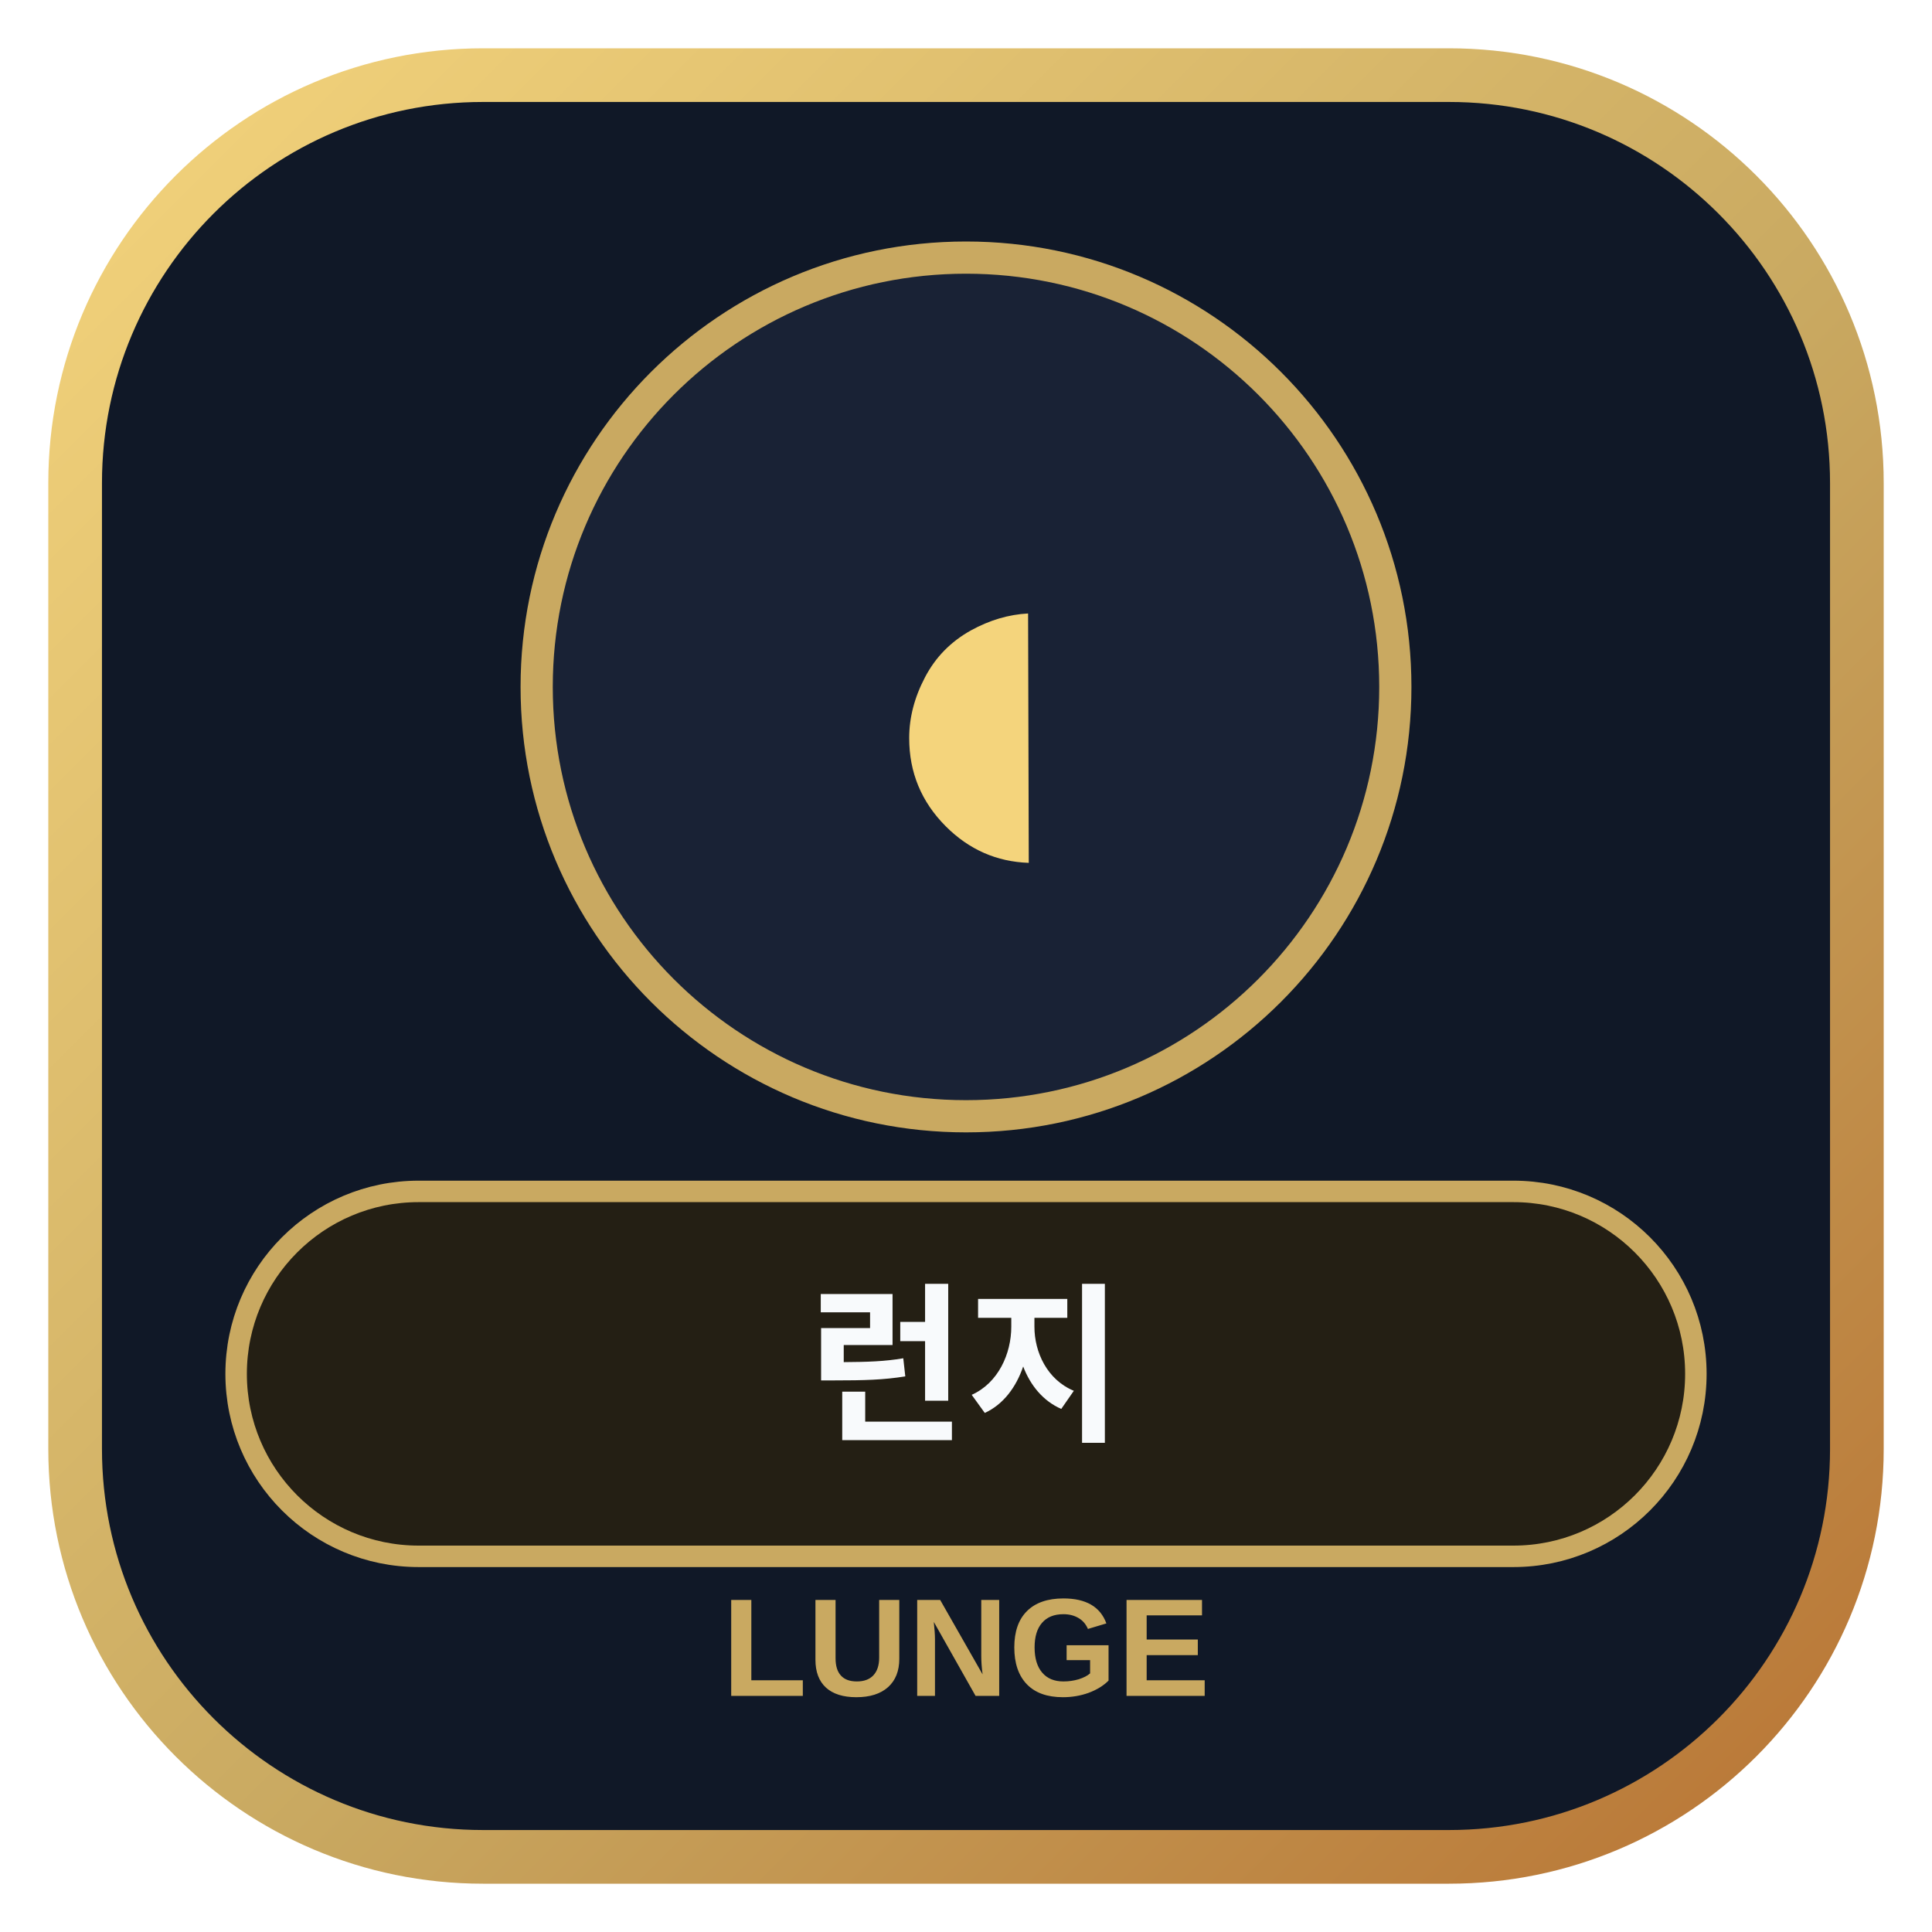
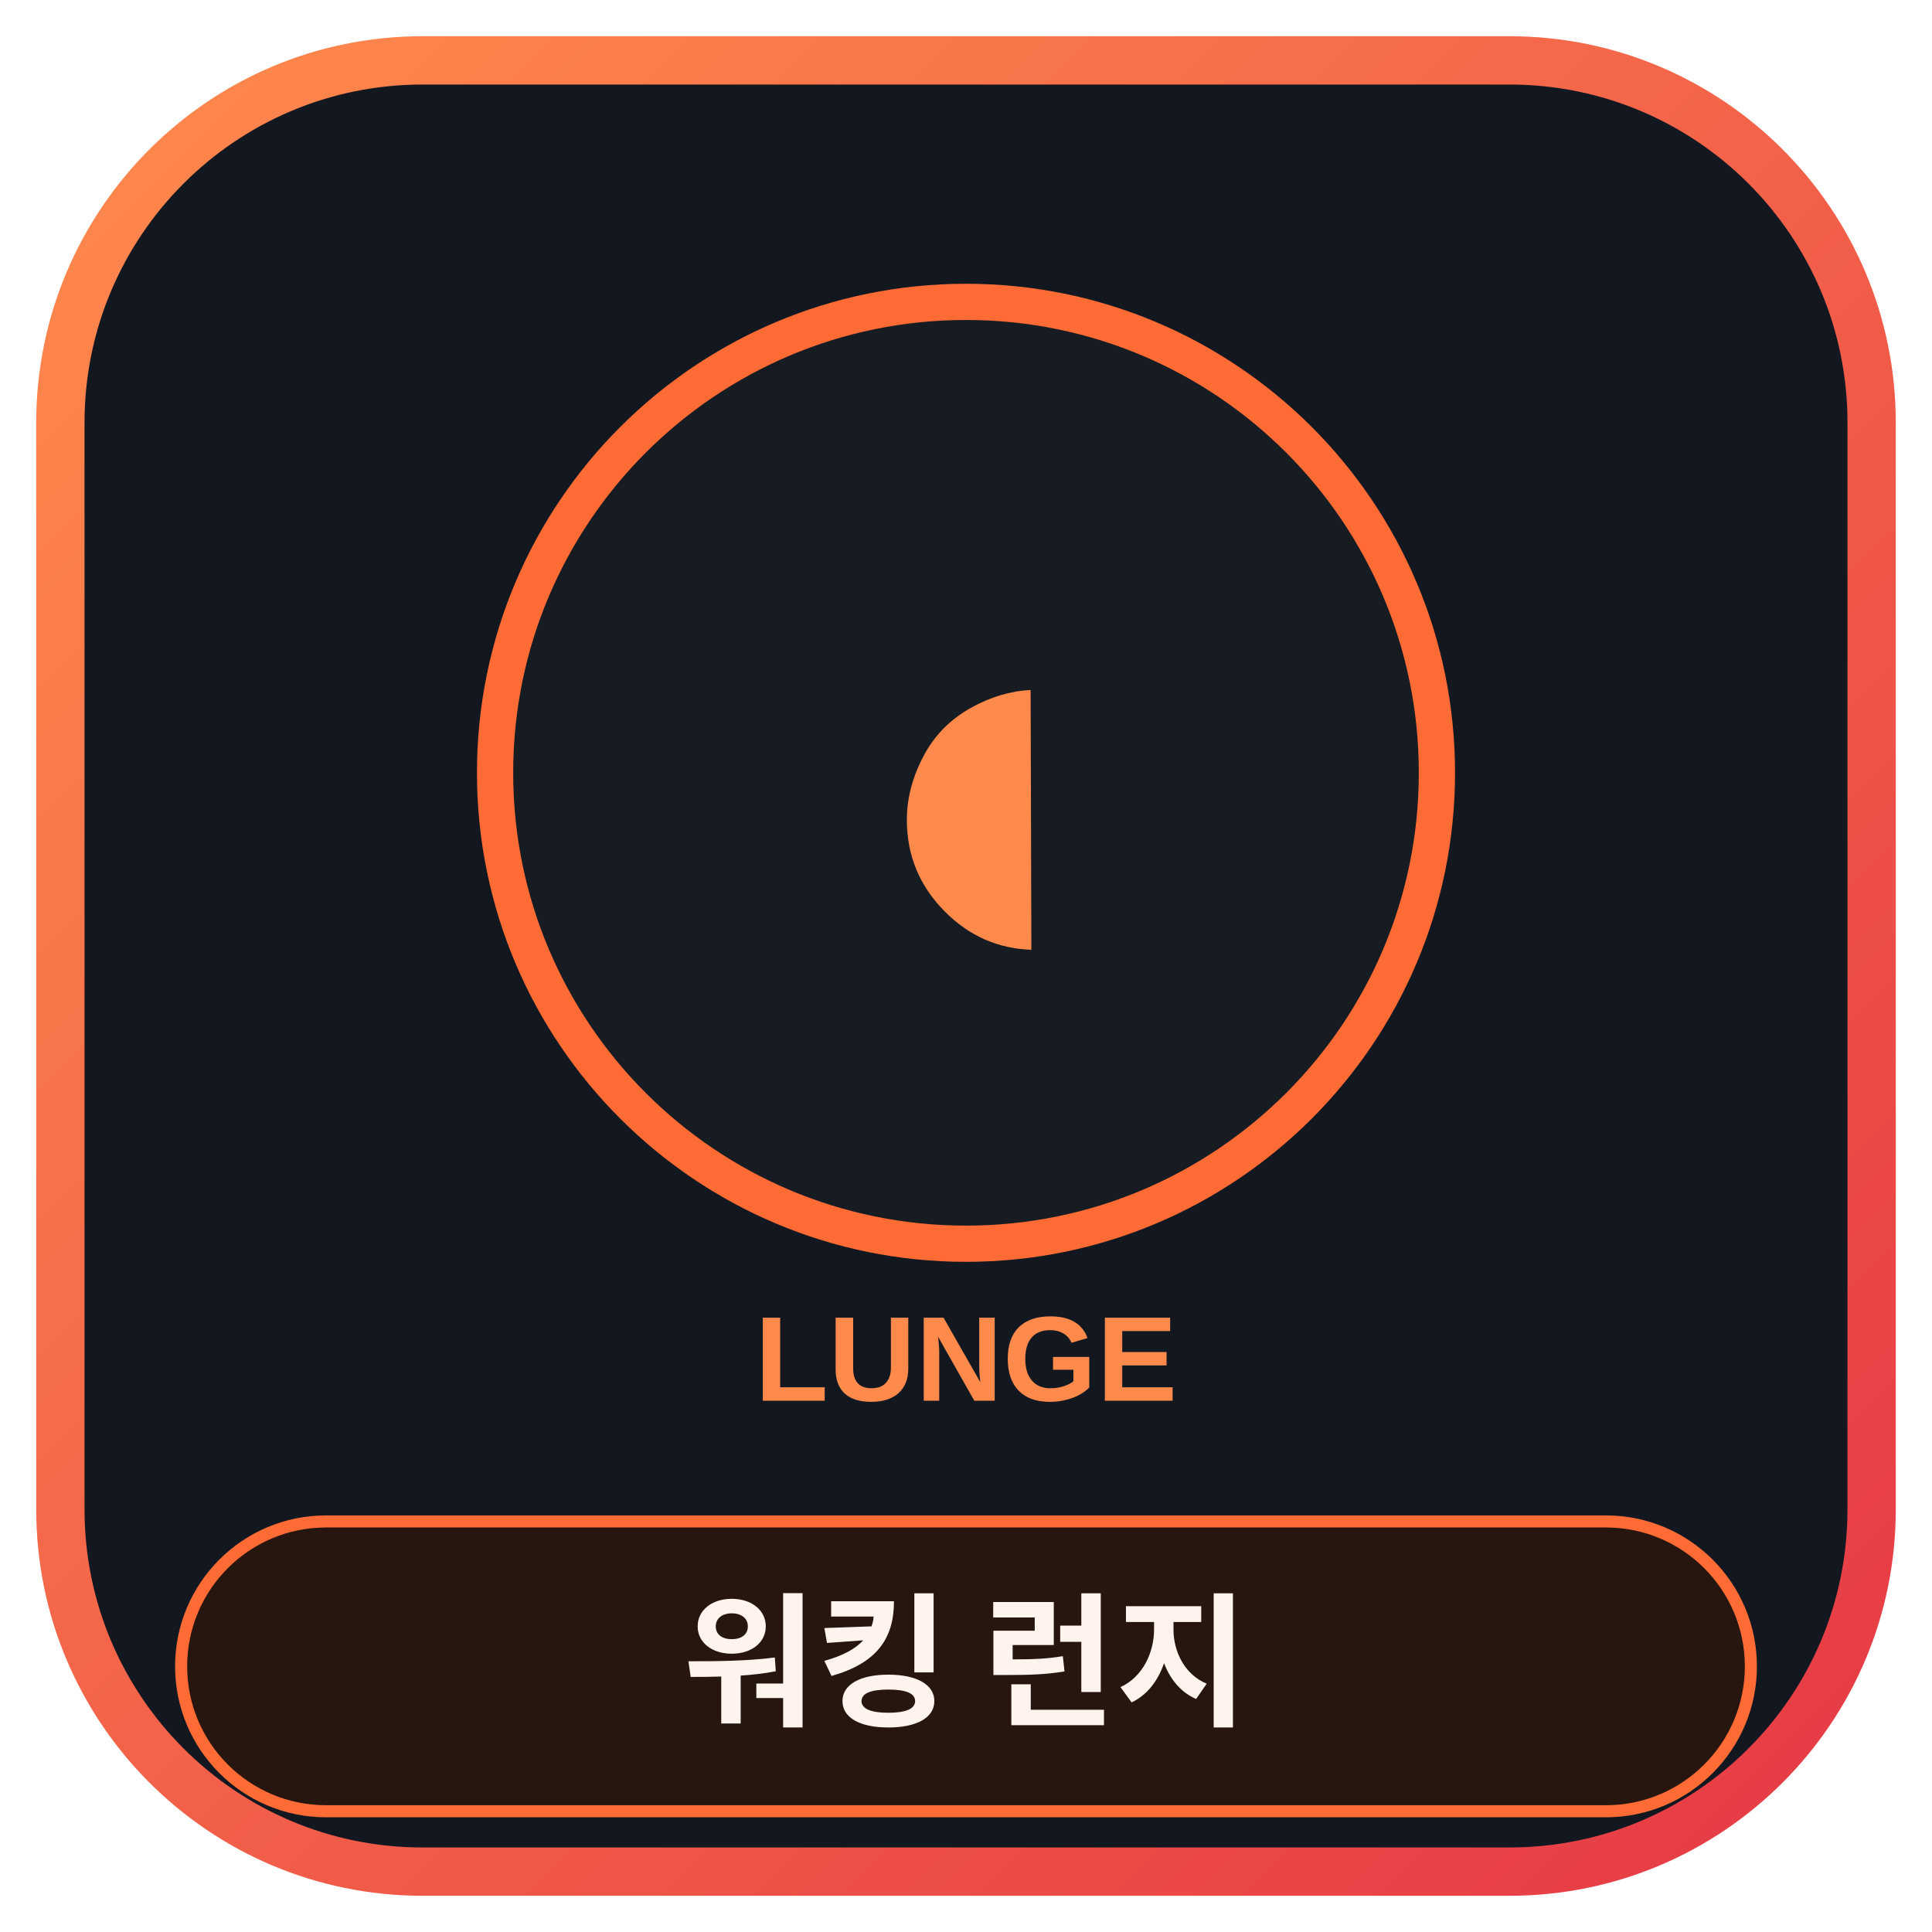
- <svg xmlns="http://www.w3.org/2000/svg" viewBox="0 0 180 180" role="img" aria-label="런지">
+ <svg xmlns="http://www.w3.org/2000/svg" viewBox="0 0 160 160" role="img" aria-label="워킹 런지">
  <defs>
-     <linearGradient id="gold" x1="0" x2="1" y1="0" y2="1">
-       <stop offset="0" stop-color="#F4D47C" />
-       <stop offset=".55" stop-color="#C9A961" />
-       <stop offset="1" stop-color="#B87333" />
+     <linearGradient id="g" x1="0" y1="0" x2="1" y2="1">
+       <stop stop-color="#FF8A4C" />
+       <stop offset="1" stop-color="#E63946" />
    </linearGradient>
  </defs>
-   <rect x="7" y="7" width="166" height="166" rx="38" fill="#101827" stroke="url(#gold)" stroke-width="5" />
-   <circle cx="90" cy="64" r="40" fill="#192235" stroke="#C9A961" stroke-width="3" />
-   <text x="90" y="84" text-anchor="middle" fill="#F4D47C" font-size="54" font-family="Arial" font-weight="900">◖</text>
-   <rect x="22" y="111" width="136" height="34" rx="17" fill="#241f14" stroke="#C9A961" stroke-width="2" />
-   <text x="90" y="133" text-anchor="middle" fill="#F8FAFC" font-size="16" font-family="Arial" font-weight="900">런지</text>
-   <text x="90" y="158" text-anchor="middle" fill="#C9A961" font-size="13" font-family="Arial" font-weight="900">LUNGE</text>
+   <rect x="5" y="5" width="150" height="150" rx="30" fill="#131820" stroke="url(#g)" stroke-width="4" />
+   <circle cx="80" cy="64" r="39" fill="#171B22" stroke="#FF6B35" stroke-width="3" />
+   <text x="80" y="82" text-anchor="middle" fill="#FF8A4C" font-size="50" font-family="Arial,sans-serif" font-weight="900">◖</text>
+   <rect x="15" y="126" width="130" height="24" rx="12" fill="#27150F" stroke="#FF6B35" />
+   <text x="80" y="142" text-anchor="middle" fill="#FFF3ED" font-size="12" font-family="Arial,sans-serif" font-weight="800">워킹 런지</text>
+   <text x="80" y="116" text-anchor="middle" fill="#FF8A4C" font-size="10" font-family="Arial,sans-serif" font-weight="800">LUNGE</text>
</svg>
